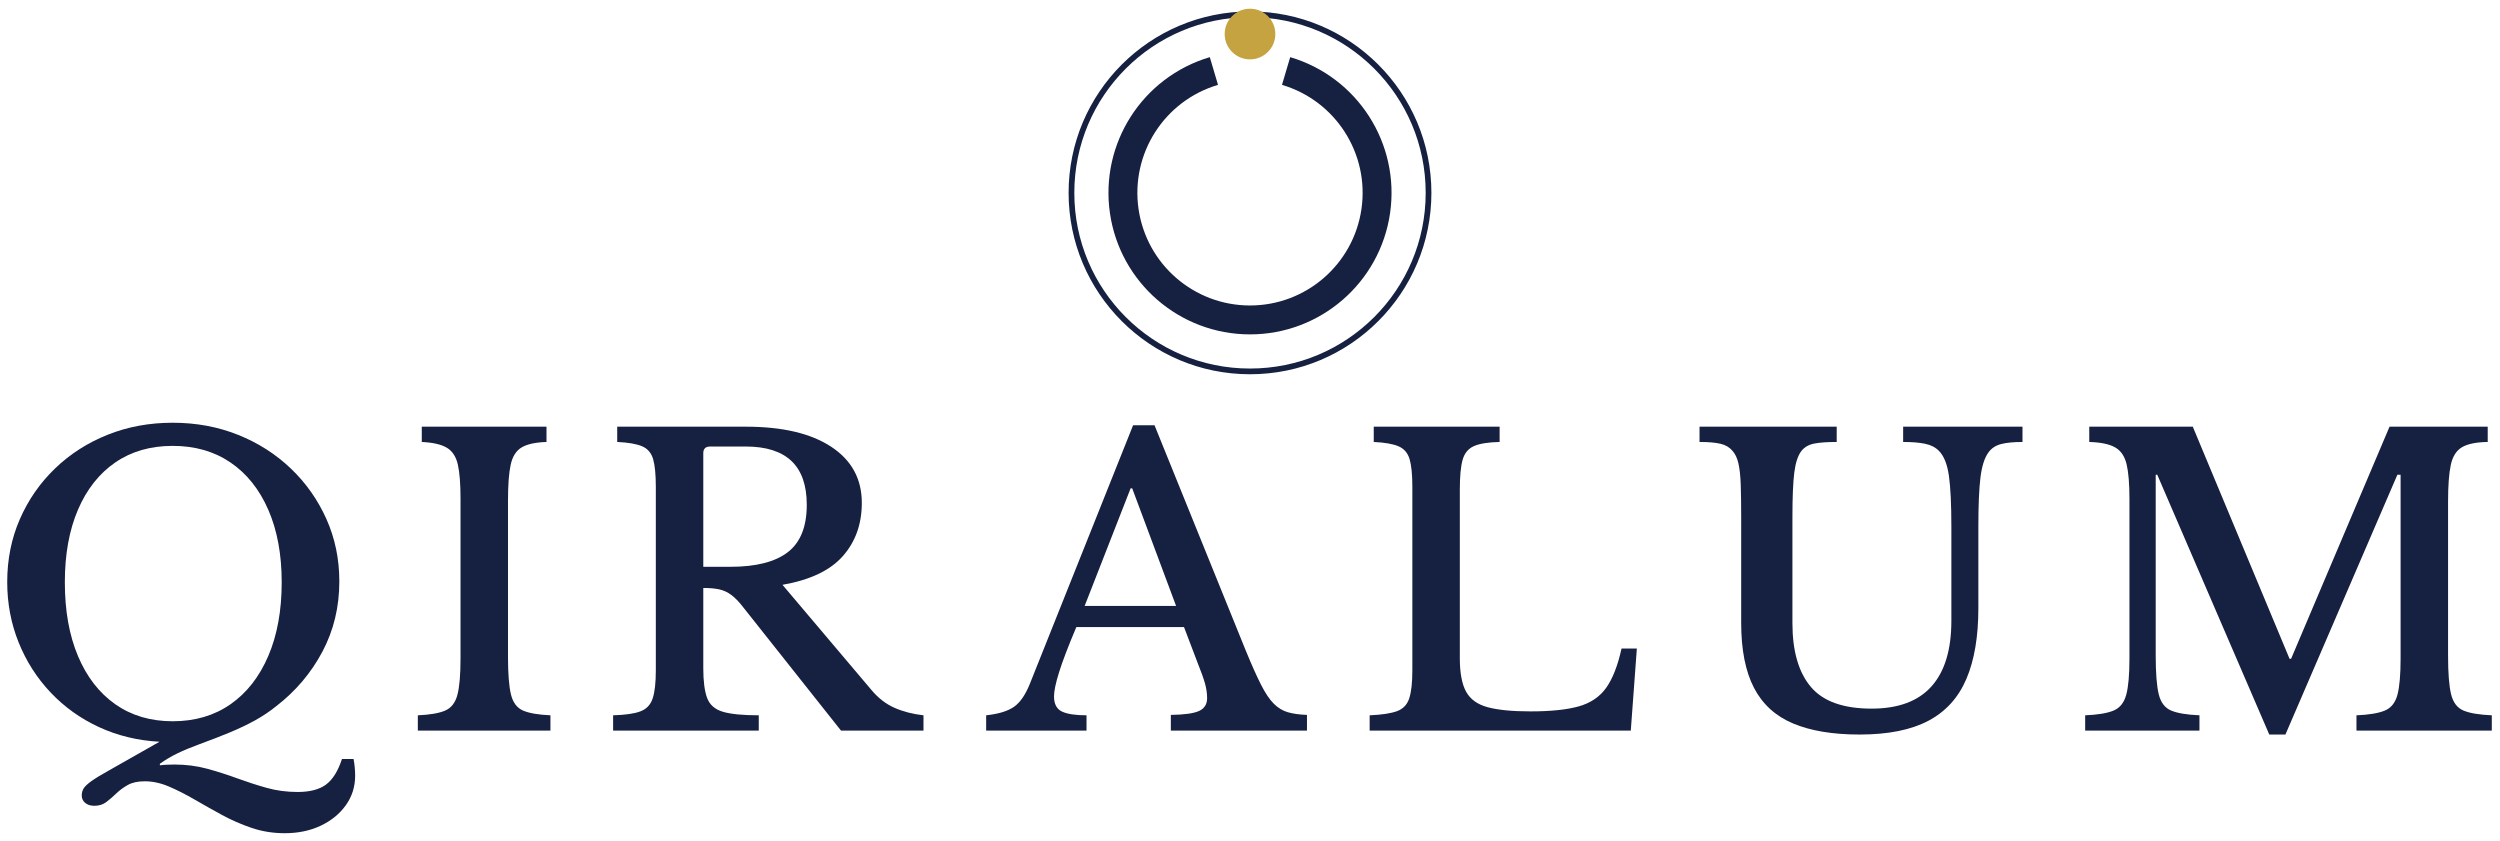
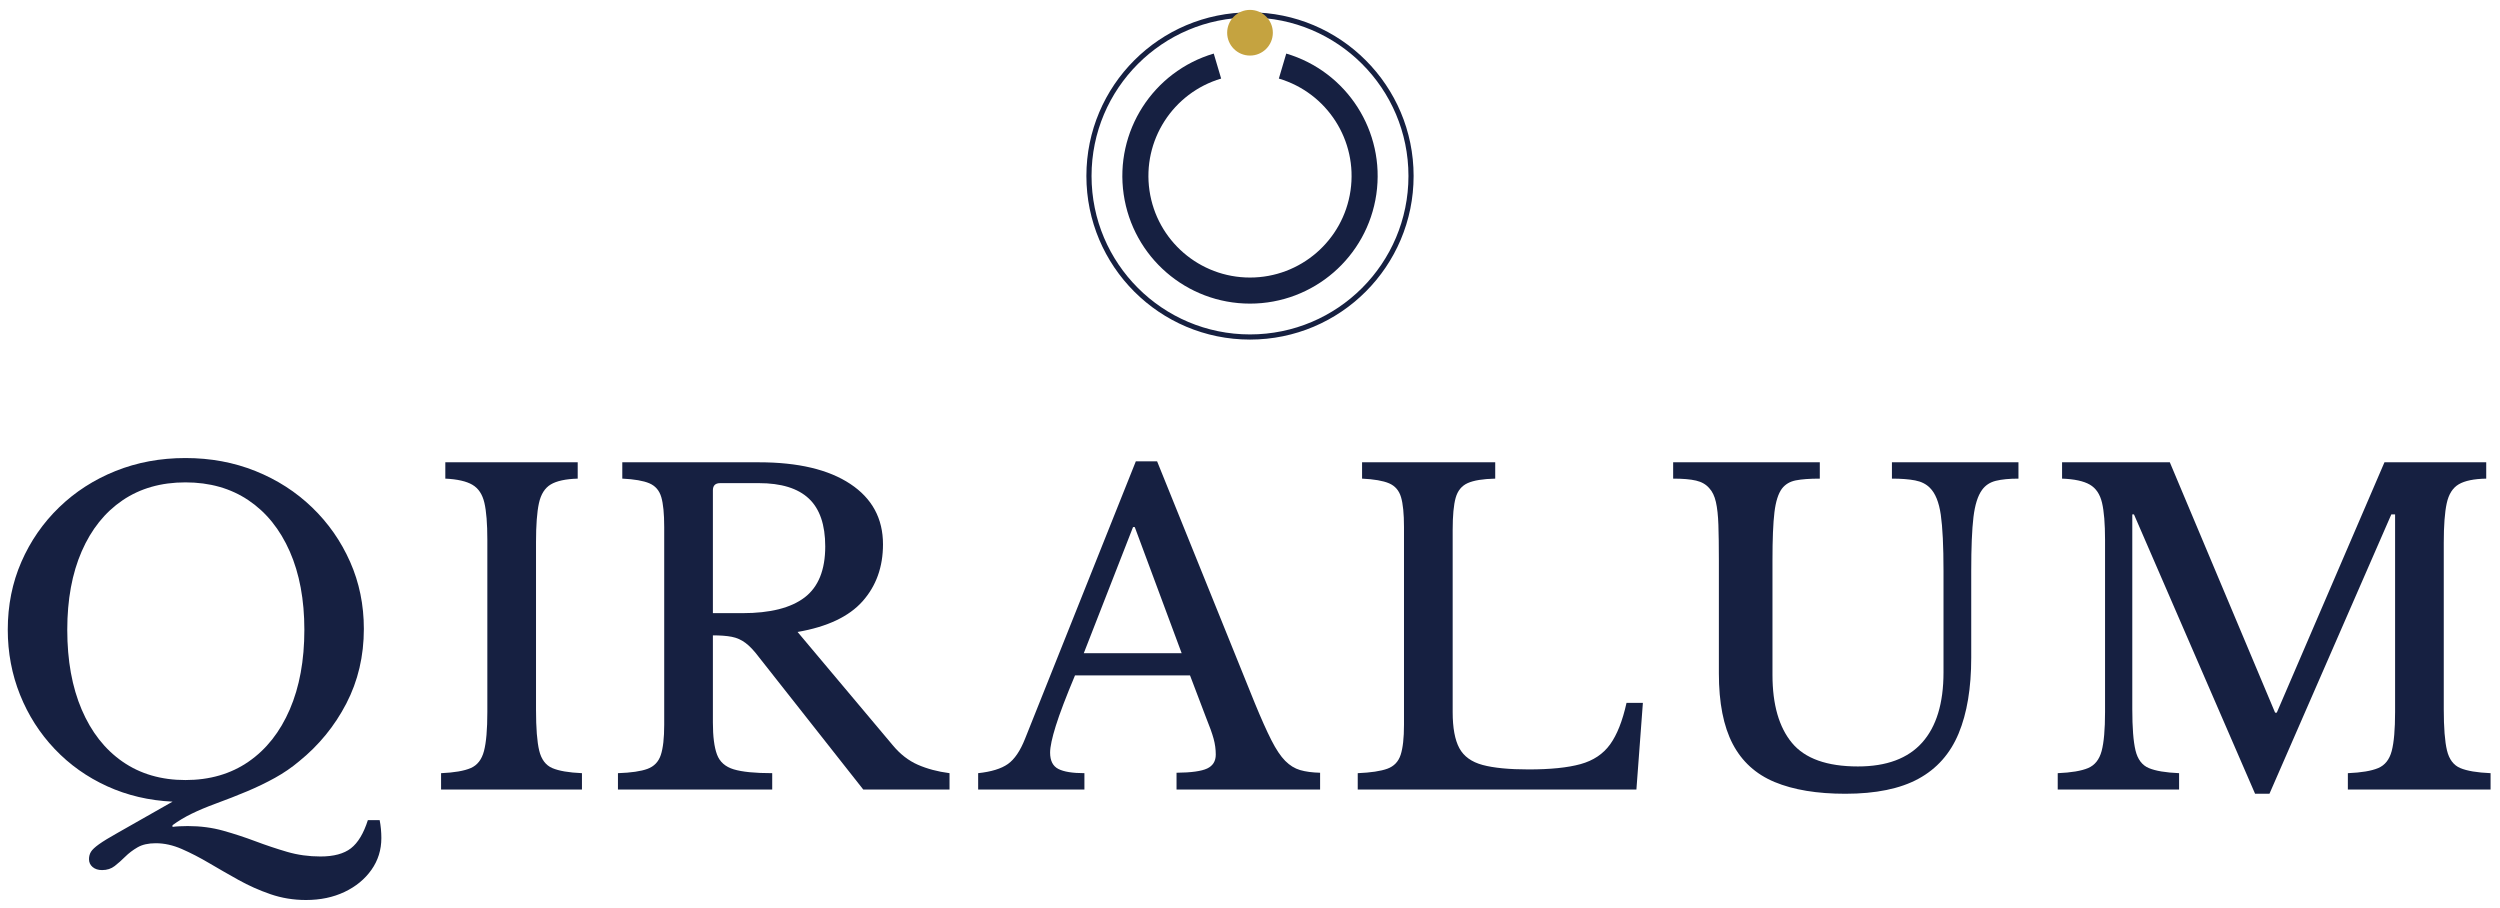
- <svg xmlns="http://www.w3.org/2000/svg" viewBox="-19.00 -943.20 6581.00 2212.73" role="img" aria-labelledby="t d" shape-rendering="geometricPrecision">
+ <svg xmlns="http://www.w3.org/2000/svg" viewBox="-19.00 -950.20 6112.00 2219.73" role="img" aria-labelledby="t d" shape-rendering="geometricPrecision">
  <g fill="none">
-     <circle cx="3271.50" cy="-435.53" r="470.00" stroke="#162041" stroke-width="15.05" />
-     <path d="M 3176.49 -756.27 A 334.52 334.52 0 1 0 3366.51 -756.27" stroke="#162041" stroke-width="76.10" stroke-linecap="butt" />
-     <circle cx="3271.50" cy="-853.57" r="66.67" fill="#C5A340" stroke="none" />
+     <circle cx="3037.00" cy="-520.00" r="393.70" stroke="#162041" stroke-width="12.61" />
+     <path d="M 2957.42 -788.67 A 280.21 280.21 0 1 0 3116.58 -788.67" stroke="#162041" stroke-width="63.75" stroke-linecap="butt" />
+     <circle cx="3037.00" cy="-870.18" r="55.85" fill="#C5A340" stroke="none" />
  </g>
  <g transform="translate(0.00 980) scale(1 -1)" fill="#162041">
-     <path d="M 472.91 780.00 Q 562.00 780.00 638.59 749.32 Q 715.18 718.64 772.59 663.64 Q 830.00 608.64 862.55 535.64 Q 895.09 462.64 895.09 378.00 Q 895.09 280.73 852.23 199.95 Q 809.36 119.18 735.55 62.09 Q 710.36 41.73 681.36 25.77 Q 652.36 9.82 618.18 -4.41 Q 584.00 -18.64 541.64 -34.09 Q 508.45 -46.27 484.59 -57.86 Q 460.73 -69.45 440.45 -84.00 L 440.45 -88.00 Q 446.82 -87.00 457.50 -86.50 Q 468.18 -86.00 476.91 -86.00 Q 521.18 -86.00 560.00 -96.59 Q 598.82 -107.18 635.82 -120.77 Q 672.82 -134.36 710.36 -144.95 Q 747.91 -155.55 789.27 -155.55 Q 836.27 -155.55 861.55 -136.64 Q 886.82 -117.73 901.82 -72.00 L 931.18 -72.00 Q 933.18 -82.45 934.18 -93.45 Q 935.18 -104.45 935.18 -114.36 Q 935.18 -156.00 911.64 -189.00 Q 888.09 -222.00 847.86 -241.00 Q 807.64 -260.00 756.55 -260.00 Q 712.55 -260.00 672.86 -246.55 Q 633.18 -233.09 597.32 -213.50 Q 561.45 -193.91 528.27 -174.64 Q 495.09 -155.36 463.73 -141.91 Q 432.36 -128.45 402.00 -128.45 Q 375.64 -128.45 358.95 -137.91 Q 342.27 -147.36 329.73 -159.50 Q 317.18 -171.64 304.64 -181.09 Q 292.09 -190.55 274.36 -190.55 Q 259.91 -190.55 251.18 -183.18 Q 242.45 -175.82 242.45 -164.45 Q 242.45 -154.36 247.36 -146.45 Q 252.27 -138.55 267.00 -128.00 Q 281.73 -117.45 311.00 -101.18 L 439.55 -28.27 Q 357.00 -23.82 286.41 8.73 Q 215.82 41.27 163.55 96.59 Q 111.27 151.91 82.45 223.68 Q 53.64 295.45 53.64 376.36 Q 53.64 462.36 85.64 535.68 Q 117.64 609.00 174.68 664.00 Q 231.73 719.00 307.95 749.50 Q 384.18 780.00 472.91 780.00 Z M 472.91 23.64 Q 557.64 23.64 619.45 66.77 Q 681.27 109.91 715.18 189.18 Q 749.09 268.45 749.09 375.64 Q 749.09 481.55 715.18 559.32 Q 681.27 637.09 619.45 679.23 Q 557.64 721.36 472.91 721.36 Q 388.55 721.36 327.45 679.41 Q 266.36 637.45 233.00 559.86 Q 199.64 482.27 199.64 375.64 Q 199.64 267.73 233.00 188.64 Q 266.36 109.55 327.64 66.59 Q 388.91 23.64 472.91 23.64 Z" transform="translate(-55.73 0) scale(1.038961)" />
-     <path d="M 41.73 0.00 L 41.73 38.69 Q 88.00 40.73 111.09 50.73 Q 134.19 60.73 142.05 90.73 Q 149.91 120.73 149.91 182.73 L 149.91 587.45 Q 149.91 644.27 143.04 674.27 Q 136.16 704.27 115.05 716.77 Q 93.95 729.27 51.73 731.27 L 51.73 770.00 L 367.73 770.00 L 367.73 731.27 Q 325.45 729.91 304.64 717.41 Q 283.82 704.91 277.00 673.65 Q 270.18 642.40 270.18 582.82 L 270.18 187.18 Q 270.18 122.48 277.68 91.61 Q 285.18 60.73 308.32 50.73 Q 331.45 40.73 377.73 38.73 L 377.73 0.00 Z" transform="translate(1037.54 0) scale(1.038961)" />
-     <path d="M 671.45 577.00 Q 671.45 496.59 623.45 442.14 Q 575.45 387.68 470.45 369.36 L 695.46 103.36 Q 721.36 72.18 754.36 57.68 Q 787.36 43.18 827.73 38.73 L 827.73 0.00 L 618.73 0.00 L 372.64 310.36 Q 356.00 332.27 341.36 343.27 Q 326.73 354.27 310.14 357.82 Q 293.55 361.36 269.82 361.36 L 269.82 157.73 Q 269.82 108.73 279.49 82.73 Q 289.17 56.73 319.21 47.73 Q 349.26 38.73 410.36 38.73 L 410.36 0.00 L 41.36 0.00 L 41.36 38.73 Q 87.27 40.00 110.41 48.68 Q 133.55 57.36 141.55 81.46 Q 149.55 105.55 149.55 152.73 L 149.55 617.41 Q 149.55 664.27 142.72 687.77 Q 135.90 711.27 114.95 720.27 Q 94.00 729.27 51.73 731.31 L 51.73 770.00 L 377.36 770.00 Q 516.78 770.00 594.12 719.00 Q 671.45 668.00 671.45 577.00 Z M 269.82 702.91 L 269.82 415.00 L 338.64 415.00 Q 435.81 415.00 483.90 452.00 Q 532.00 489.00 532.00 572.00 Q 532.00 646.18 493.32 682.95 Q 454.64 719.73 377.36 719.73 L 287.18 719.73 Q 269.82 719.73 269.82 702.91 Z" transform="translate(1552.01 0) scale(1.038961)" />
-     <path d="M -8.55 0.00 L -8.55 38.73 Q 38.18 43.73 61.91 60.23 Q 85.64 76.73 102.64 119.73 L 363.73 773.64 L 418.00 773.64 L 649.36 202.36 Q 671.64 148.18 687.91 116.14 Q 704.18 84.09 720.18 68.14 Q 736.18 52.18 755.77 46.50 Q 775.36 40.82 804.27 39.73 L 804.27 0.00 L 459.36 0.00 L 459.36 39.73 Q 510.55 40.45 530.91 49.73 Q 551.27 59.00 551.27 82.36 Q 551.27 100.18 545.86 119.50 Q 540.45 138.82 527.18 171.73 L 492.73 262.27 L 219.91 262.27 Q 189.55 190.45 176.45 148.73 Q 163.36 107.00 163.36 86.64 Q 163.36 57.91 183.32 48.32 Q 203.27 38.73 245.73 38.73 L 245.73 0.00 Z M 241.00 315.91 L 472.64 315.91 L 361.45 613.82 L 357.45 613.82 Z" transform="translate(2585.86 0) scale(1.038961)" />
-     <path d="M 41.36 0.00 L 41.36 38.69 Q 87.64 40.73 110.73 49.23 Q 133.82 57.73 141.68 81.73 Q 149.55 105.73 149.55 152.73 L 149.55 617.41 Q 149.55 664.27 142.55 687.77 Q 135.55 711.27 114.59 720.27 Q 93.64 729.27 51.73 731.27 L 51.73 770.00 L 370.64 770.00 L 370.64 731.29 Q 326.91 730.27 305.50 720.77 Q 284.09 711.27 276.95 686.27 Q 269.82 661.27 269.82 610.27 L 269.82 183.64 Q 269.82 127.64 285.68 98.64 Q 301.55 69.64 340.64 59.14 Q 379.74 48.64 448.91 48.64 Q 526.08 48.64 571.18 61.36 Q 616.27 74.09 640.77 108.55 Q 665.27 143.00 679.57 207.91 L 718.36 207.91 L 703.00 0.00 Z" transform="translate(3543.50 0) scale(1.038961)" />
-     <path d="M 734.73 515.64 L 734.73 310.00 Q 734.73 202.09 704.41 130.95 Q 674.09 59.82 608.18 24.91 Q 542.27 -10.00 433.64 -10.00 Q 332.36 -10.00 265.59 17.91 Q 198.82 45.82 166.32 108.18 Q 133.82 170.55 133.82 273.00 L 133.82 540.64 Q 133.82 591.36 132.64 623.95 Q 131.45 656.55 126.82 676.91 Q 122.18 697.27 112.00 708.55 Q 101.09 721.91 81.86 726.59 Q 62.64 731.27 28.27 731.27 L 28.27 770.00 L 375.82 770.00 L 375.82 731.27 Q 338.91 731.27 318.27 727.09 Q 297.64 722.91 286.00 708.00 Q 273.00 690.73 268.32 653.41 Q 263.64 616.09 263.64 540.64 L 263.64 272.27 Q 263.64 166.27 310.09 110.95 Q 356.55 55.64 464.18 55.64 Q 565.64 55.64 616.00 112.00 Q 666.36 168.36 666.36 278.27 L 666.36 515.64 Q 666.36 602.45 660.05 646.09 Q 653.73 689.73 634.82 708.73 Q 621.82 722.09 599.95 726.68 Q 578.09 731.27 544.18 731.27 L 544.18 770.00 L 846.55 770.00 L 846.55 731.27 Q 813.36 731.27 792.73 726.09 Q 772.09 720.91 760.45 705.00 Q 745.45 684.73 740.09 641.68 Q 734.73 598.64 734.73 515.64 Z" transform="translate(4425.47 0) scale(1.038961)" />
-     <path d="M 506.00 -10.00 L 222.23 648.18 L 218.27 648.18 L 218.27 189.73 Q 218.27 123.73 225.90 92.23 Q 233.52 60.73 257.42 50.73 Q 281.31 40.73 329.09 38.73 L 329.09 0.00 L 39.55 0.00 L 39.55 38.69 Q 87.64 40.73 111.54 50.73 Q 135.45 60.73 143.59 90.73 Q 151.73 120.73 151.73 182.73 L 151.73 587.45 Q 151.73 644.27 144.55 674.64 Q 137.36 705.00 115.50 717.50 Q 93.64 730.00 49.91 731.27 L 49.91 770.00 L 312.18 770.00 L 557.38 181.91 L 561.27 181.91 L 810.73 770.00 L 1059.46 770.00 L 1059.46 731.27 Q 1016.09 730.64 994.55 718.14 Q 973.00 705.64 966.00 673.54 Q 959.00 641.45 959.00 580.27 L 959.00 189.73 Q 959.00 123.73 966.63 92.23 Q 974.25 60.73 998.14 50.73 Q 1022.03 40.73 1069.82 38.73 L 1069.82 0.00 L 726.91 0.00 L 726.91 38.69 Q 775.00 40.73 798.86 50.73 Q 822.73 60.73 830.73 90.73 Q 838.73 120.73 838.73 182.73 L 838.73 648.18 L 830.55 648.18 L 546.91 -10.00 Z" transform="translate(5428.92 0) scale(1.038961)" />
+     <path d="M 473.32 780.00 Q 562.00 780.00 638.18 749.39 Q 714.36 718.77 771.43 663.77 Q 828.50 608.77 860.84 535.77 Q 893.18 462.77 893.18 378.00 Q 893.18 281.95 851.95 202.41 Q 810.73 122.86 740.59 66.18 Q 714.73 44.45 684.23 27.55 Q 653.73 10.64 618.86 -4.07 Q 584.00 -18.77 543.27 -33.68 Q 512.41 -45.05 487.93 -56.98 Q 463.45 -68.91 442.91 -84.00 L 442.91 -88.00 Q 449.14 -87.00 459.75 -86.50 Q 470.36 -86.00 478.82 -86.00 Q 523.36 -86.00 562.25 -96.93 Q 601.14 -107.86 638.14 -121.80 Q 675.14 -135.73 712.48 -146.66 Q 749.82 -157.59 791.05 -157.59 Q 838.05 -157.59 862.84 -138.27 Q 887.64 -118.95 902.64 -72.00 L 930.36 -72.00 Q 932.36 -81.91 933.36 -92.91 Q 934.36 -103.91 934.36 -114.23 Q 934.36 -156.00 911.02 -189.00 Q 887.68 -222.00 847.73 -241.00 Q 807.77 -260.00 757.09 -260.00 Q 713.09 -260.00 673.48 -246.34 Q 633.86 -232.68 598.14 -212.75 Q 562.41 -192.82 529.30 -173.27 Q 496.18 -153.73 464.95 -140.07 Q 433.73 -126.41 403.50 -126.41 Q 377.27 -126.41 360.66 -136.07 Q 344.05 -145.73 331.70 -158.00 Q 319.36 -170.27 307.02 -179.93 Q 294.68 -189.59 277.23 -189.59 Q 263.32 -189.59 254.86 -182.36 Q 246.41 -175.14 246.41 -163.91 Q 246.41 -154.23 250.98 -146.66 Q 255.54 -139.09 270.00 -128.75 Q 284.45 -118.41 314.00 -101.86 L 443.09 -28.55 Q 360.00 -24.64 289.07 7.70 Q 218.14 40.05 165.59 95.43 Q 113.05 150.82 84.16 222.86 Q 55.27 294.91 55.27 376.23 Q 55.27 462.23 87.27 535.61 Q 119.27 609.00 176.11 664.00 Q 232.95 719.00 308.91 749.50 Q 384.86 780.00 473.32 780.00 Z M 473.32 22.27 Q 559.27 22.27 621.91 65.55 Q 684.54 108.82 718.86 188.36 Q 753.18 267.91 753.18 375.77 Q 753.18 482.09 718.86 560.14 Q 684.54 638.18 621.91 680.45 Q 559.27 722.73 473.32 722.73 Q 387.59 722.73 325.41 680.57 Q 263.23 638.41 229.25 560.48 Q 195.27 482.55 195.27 375.77 Q 195.27 267.45 229.25 188.02 Q 263.23 108.59 325.52 65.43 Q 387.82 22.27 473.32 22.27 Z" transform="translate(-57.43 0) scale(1.038961)" />
+     <path d="M 42.95 0.00 L 42.95 38.43 Q 89.50 40.45 112.75 50.45 Q 135.99 60.45 143.90 90.45 Q 151.82 120.45 151.82 182.45 L 151.82 587.66 Q 151.82 644.55 144.90 674.55 Q 137.98 704.55 116.72 717.05 Q 95.47 729.55 52.95 731.55 L 52.95 770.00 L 364.46 770.00 L 364.46 731.55 Q 321.91 730.32 301.02 717.82 Q 280.14 705.32 273.25 673.78 Q 266.36 642.25 266.36 582.14 L 266.36 187.86 Q 266.36 122.68 273.86 91.57 Q 281.36 60.45 304.64 50.45 Q 327.91 40.45 374.46 38.45 L 374.46 0.00 Z" transform="translate(1014.71 0) scale(1.038961)" />
+     <path d="M 666.41 577.00 Q 666.41 497.12 618.41 443.02 Q 570.41 388.93 465.41 370.73 L 688.91 104.73 Q 715.23 72.86 748.23 58.36 Q 781.23 43.86 822.96 38.45 L 822.96 0.00 L 619.95 0.00 L 374.27 311.73 Q 357.50 334.05 342.73 345.05 Q 327.95 356.05 310.27 359.39 Q 292.59 362.73 266.14 362.73 L 266.14 157.45 Q 266.14 108.45 275.75 82.45 Q 285.36 56.45 315.20 47.45 Q 345.04 38.45 405.73 38.45 L 405.73 0.00 L 42.73 0.00 L 42.73 38.45 Q 89.05 40.00 112.32 48.61 Q 135.59 57.23 143.59 81.28 Q 151.59 105.34 151.59 152.45 L 151.59 617.63 Q 151.59 664.55 144.70 688.05 Q 137.81 711.55 116.66 720.55 Q 95.50 729.55 52.95 731.57 L 52.95 770.00 L 374.23 770.00 Q 512.74 770.00 589.57 719.00 Q 666.41 668.00 666.41 577.00 Z M 266.14 704.07 L 266.14 415.00 L 335.77 415.00 Q 433.63 415.00 482.07 452.00 Q 530.50 489.00 530.50 572.00 Q 530.50 648.36 491.89 684.66 Q 453.27 720.95 374.23 720.95 L 283.36 720.95 Q 266.14 720.95 266.14 704.07 Z" transform="translate(1447.37 0) scale(1.038961)" />
+     <path d="M -7.59 0.00 L -7.59 38.45 Q 38.86 43.45 62.32 59.95 Q 85.77 76.45 102.77 119.45 L 363.45 772.27 L 413.50 772.27 L 643.23 203.73 Q 665.77 148.86 682.32 116.27 Q 698.86 83.68 714.86 67.52 Q 730.86 51.36 750.05 45.75 Q 769.23 40.14 797.05 39.45 L 797.05 0.00 L 459.23 0.00 L 459.23 39.45 Q 511.09 39.91 531.32 49.45 Q 551.55 59.00 551.55 82.23 Q 551.55 100.86 546.48 119.50 Q 541.41 138.14 527.86 171.45 L 490.95 268.54 L 220.32 268.54 Q 188.59 192.91 175.16 149.95 Q 161.73 107.00 161.73 86.77 Q 161.73 58.32 181.14 48.39 Q 200.55 38.45 242.46 38.45 L 242.46 0.00 Z M 241.00 320.82 L 471.27 320.82 L 360.91 617.64 L 356.91 617.64 Z" transform="translate(2380.27 0) scale(1.038961)" />
+     <path d="M 42.73 0.00 L 42.73 38.43 Q 89.27 40.45 112.52 48.95 Q 135.76 57.45 143.68 81.45 Q 151.59 105.45 151.59 152.45 L 151.59 617.63 Q 151.59 664.55 144.59 688.05 Q 137.59 711.55 116.43 720.55 Q 95.27 729.55 52.95 731.55 L 52.95 770.00 L 366.27 770.00 L 366.27 731.56 Q 322.82 730.55 301.56 721.05 Q 280.31 711.55 273.22 686.55 Q 266.14 661.55 266.14 610.55 L 266.14 182.27 Q 266.14 126.27 281.86 97.27 Q 297.59 68.27 336.65 57.77 Q 375.71 47.27 444.82 47.27 Q 521.92 47.27 566.98 59.73 Q 612.05 72.18 636.55 106.09 Q 661.05 140.00 675.23 203.82 L 713.73 203.82 L 698.50 0.00 Z" transform="translate(3255.98 0) scale(1.038961)" />
+     <path d="M 729.96 514.27 L 729.96 310.00 Q 729.96 203.18 700.32 131.91 Q 670.68 60.64 605.86 25.32 Q 541.05 -10.00 433.77 -10.00 Q 333.73 -10.00 267.43 17.57 Q 201.14 45.14 168.64 107.36 Q 136.14 169.59 136.14 273.00 L 136.14 539.27 Q 136.14 589.73 135.02 622.66 Q 133.91 655.59 129.14 676.57 Q 124.36 697.55 113.50 709.09 Q 102.18 722.32 82.48 726.93 Q 62.77 731.55 28.55 731.55 L 28.55 770.00 L 373.64 770.00 L 373.64 731.55 Q 337.82 731.55 317.05 727.43 Q 296.27 723.32 284.50 708.00 Q 271.50 690.45 266.89 652.32 Q 262.27 614.18 262.27 539.27 L 262.27 269.55 Q 262.27 165.05 308.18 109.66 Q 354.09 54.27 463.36 54.27 Q 564.27 54.27 614.50 110.50 Q 664.73 166.73 664.73 275.55 L 664.73 514.27 Q 664.73 601.91 658.34 646.43 Q 651.95 690.95 632.64 709.95 Q 619.64 723.18 597.91 727.36 Q 576.18 731.55 543.36 731.55 L 543.36 770.00 L 841.09 770.00 L 841.09 731.55 Q 808.73 731.55 787.96 726.43 Q 767.18 721.32 755.41 705.00 Q 740.41 684.45 735.18 640.86 Q 729.96 597.27 729.96 514.27 Z" transform="translate(4041.86 0) scale(1.038961)" />
+     <path d="M 506.00 -10.00 L 221.02 647.36 L 217.05 647.36 L 217.05 189.45 Q 217.05 123.45 224.62 91.95 Q 232.20 60.45 255.95 50.45 Q 279.69 40.45 327.18 38.45 L 327.18 0.00 L 41.59 0.00 L 41.59 38.43 Q 89.27 40.45 113.03 50.45 Q 136.78 60.45 144.87 90.45 Q 152.95 120.45 152.95 182.45 L 152.95 587.66 Q 152.95 644.55 145.84 674.77 Q 138.73 705.00 117.00 717.50 Q 95.27 730.00 51.82 731.55 L 51.82 770.00 L 305.36 770.00 L 553.11 180.82 L 557.05 180.82 L 810.45 770.00 L 1049.91 770.00 L 1049.91 731.55 Q 1006.68 730.77 985.34 718.27 Q 964.00 705.77 957.00 673.71 Q 950.00 641.66 950.00 580.55 L 950.00 189.45 Q 950.00 123.45 957.58 91.95 Q 965.16 60.45 988.90 50.45 Q 1012.65 40.45 1060.14 38.45 L 1060.14 0.00 L 724.32 0.00 L 724.32 38.43 Q 772.00 40.45 795.73 50.45 Q 819.46 60.45 827.46 90.45 Q 835.46 120.45 835.46 182.45 L 835.46 647.36 L 826.59 647.36 L 539.82 -10.00 Z" transform="translate(4968.51 0) scale(1.038961)" />
  </g>
</svg>
